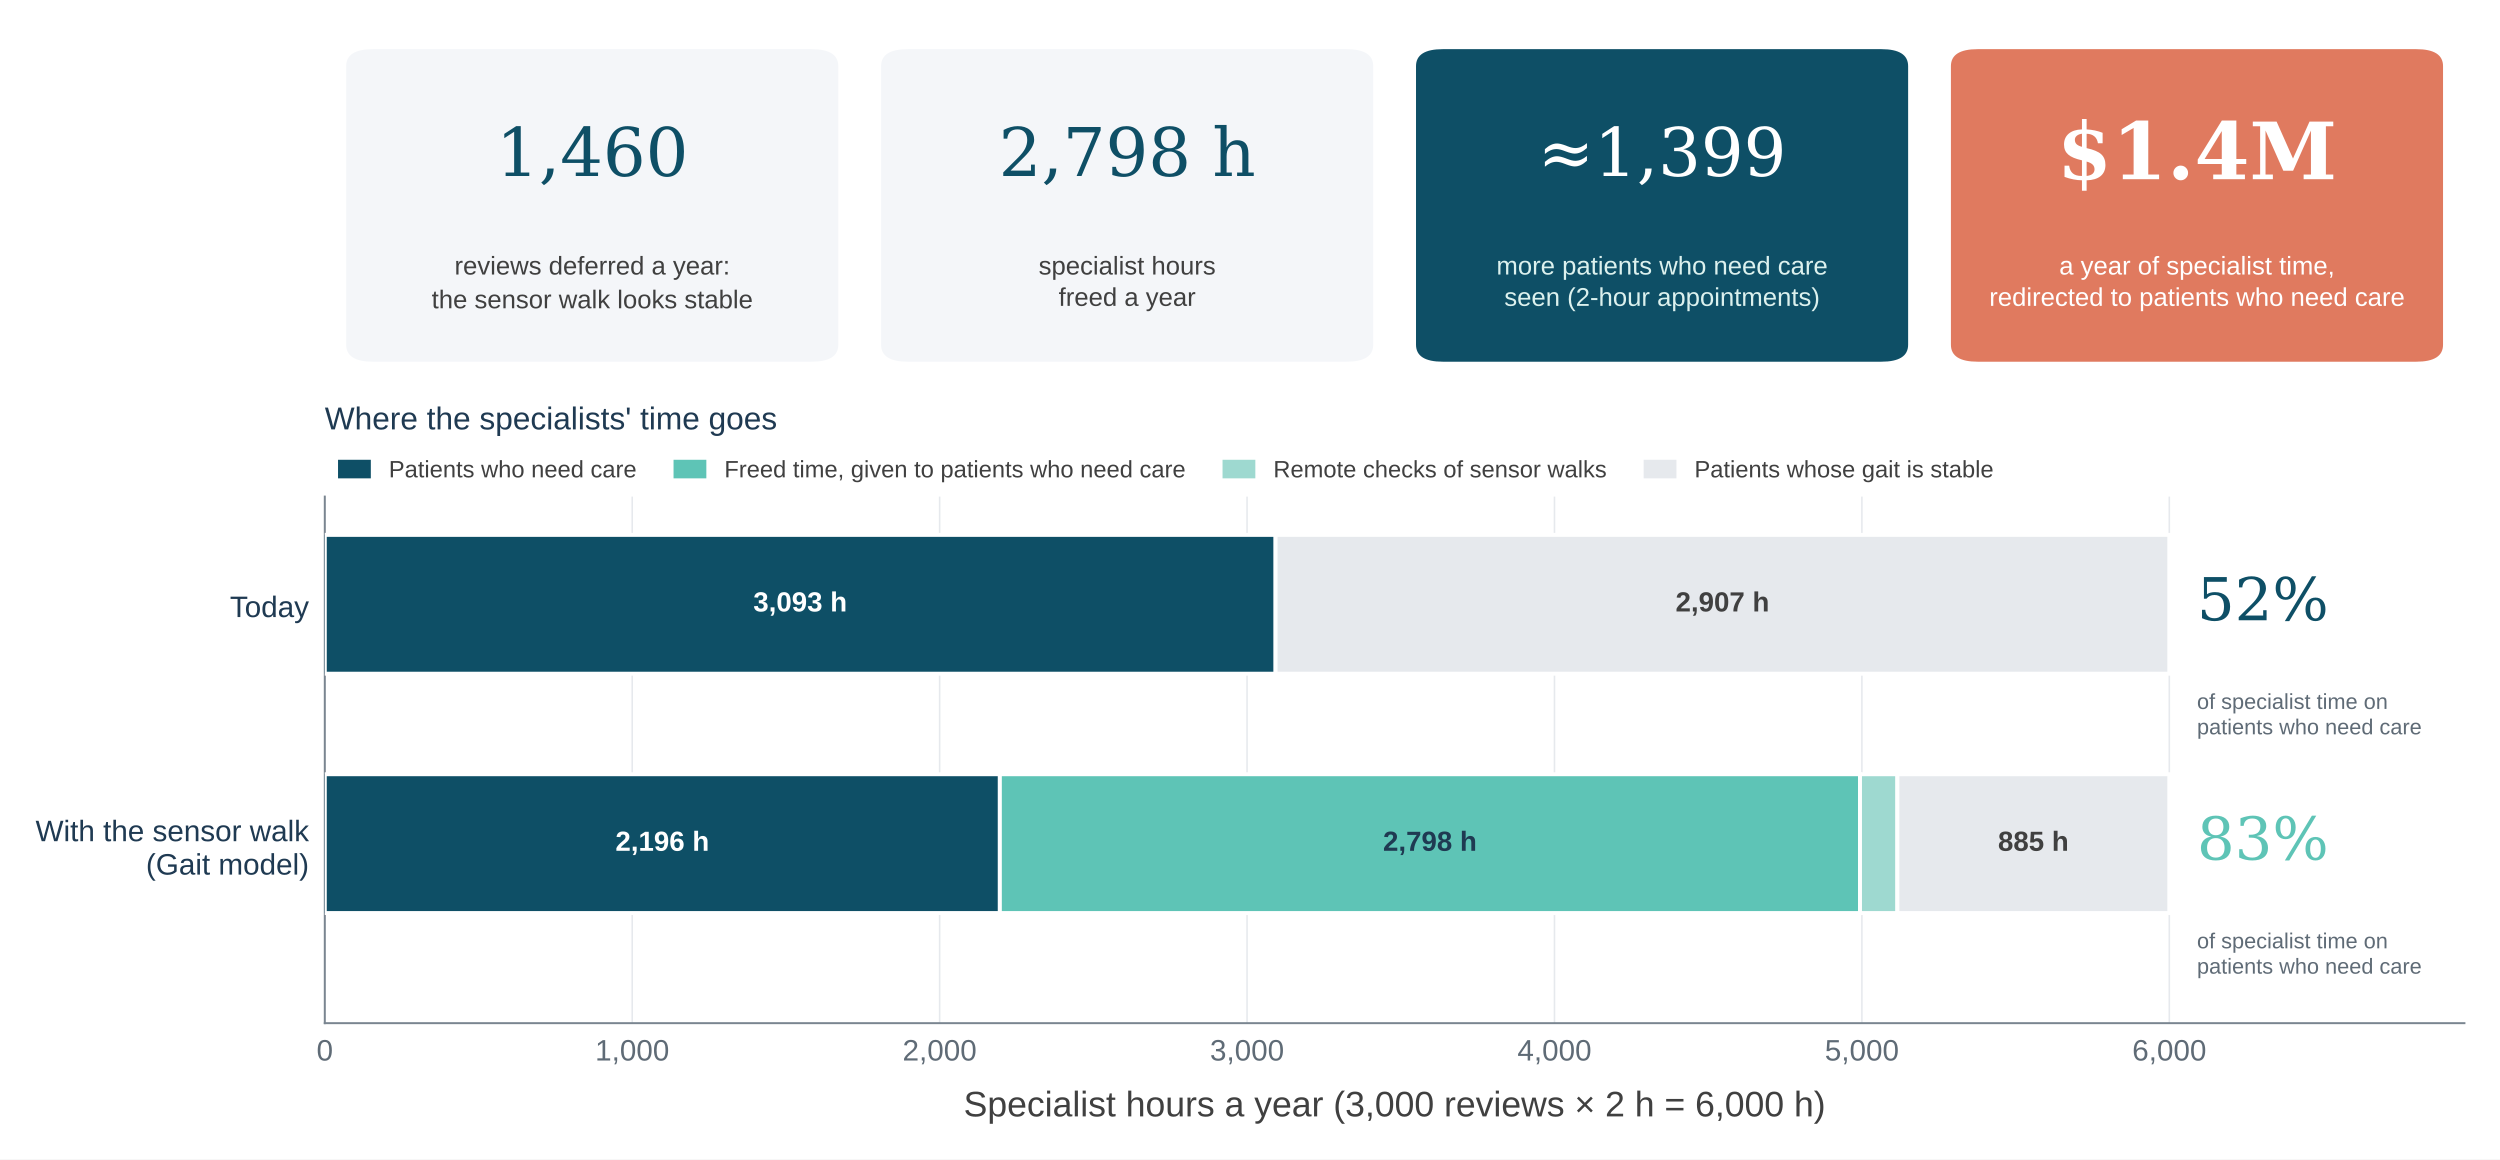
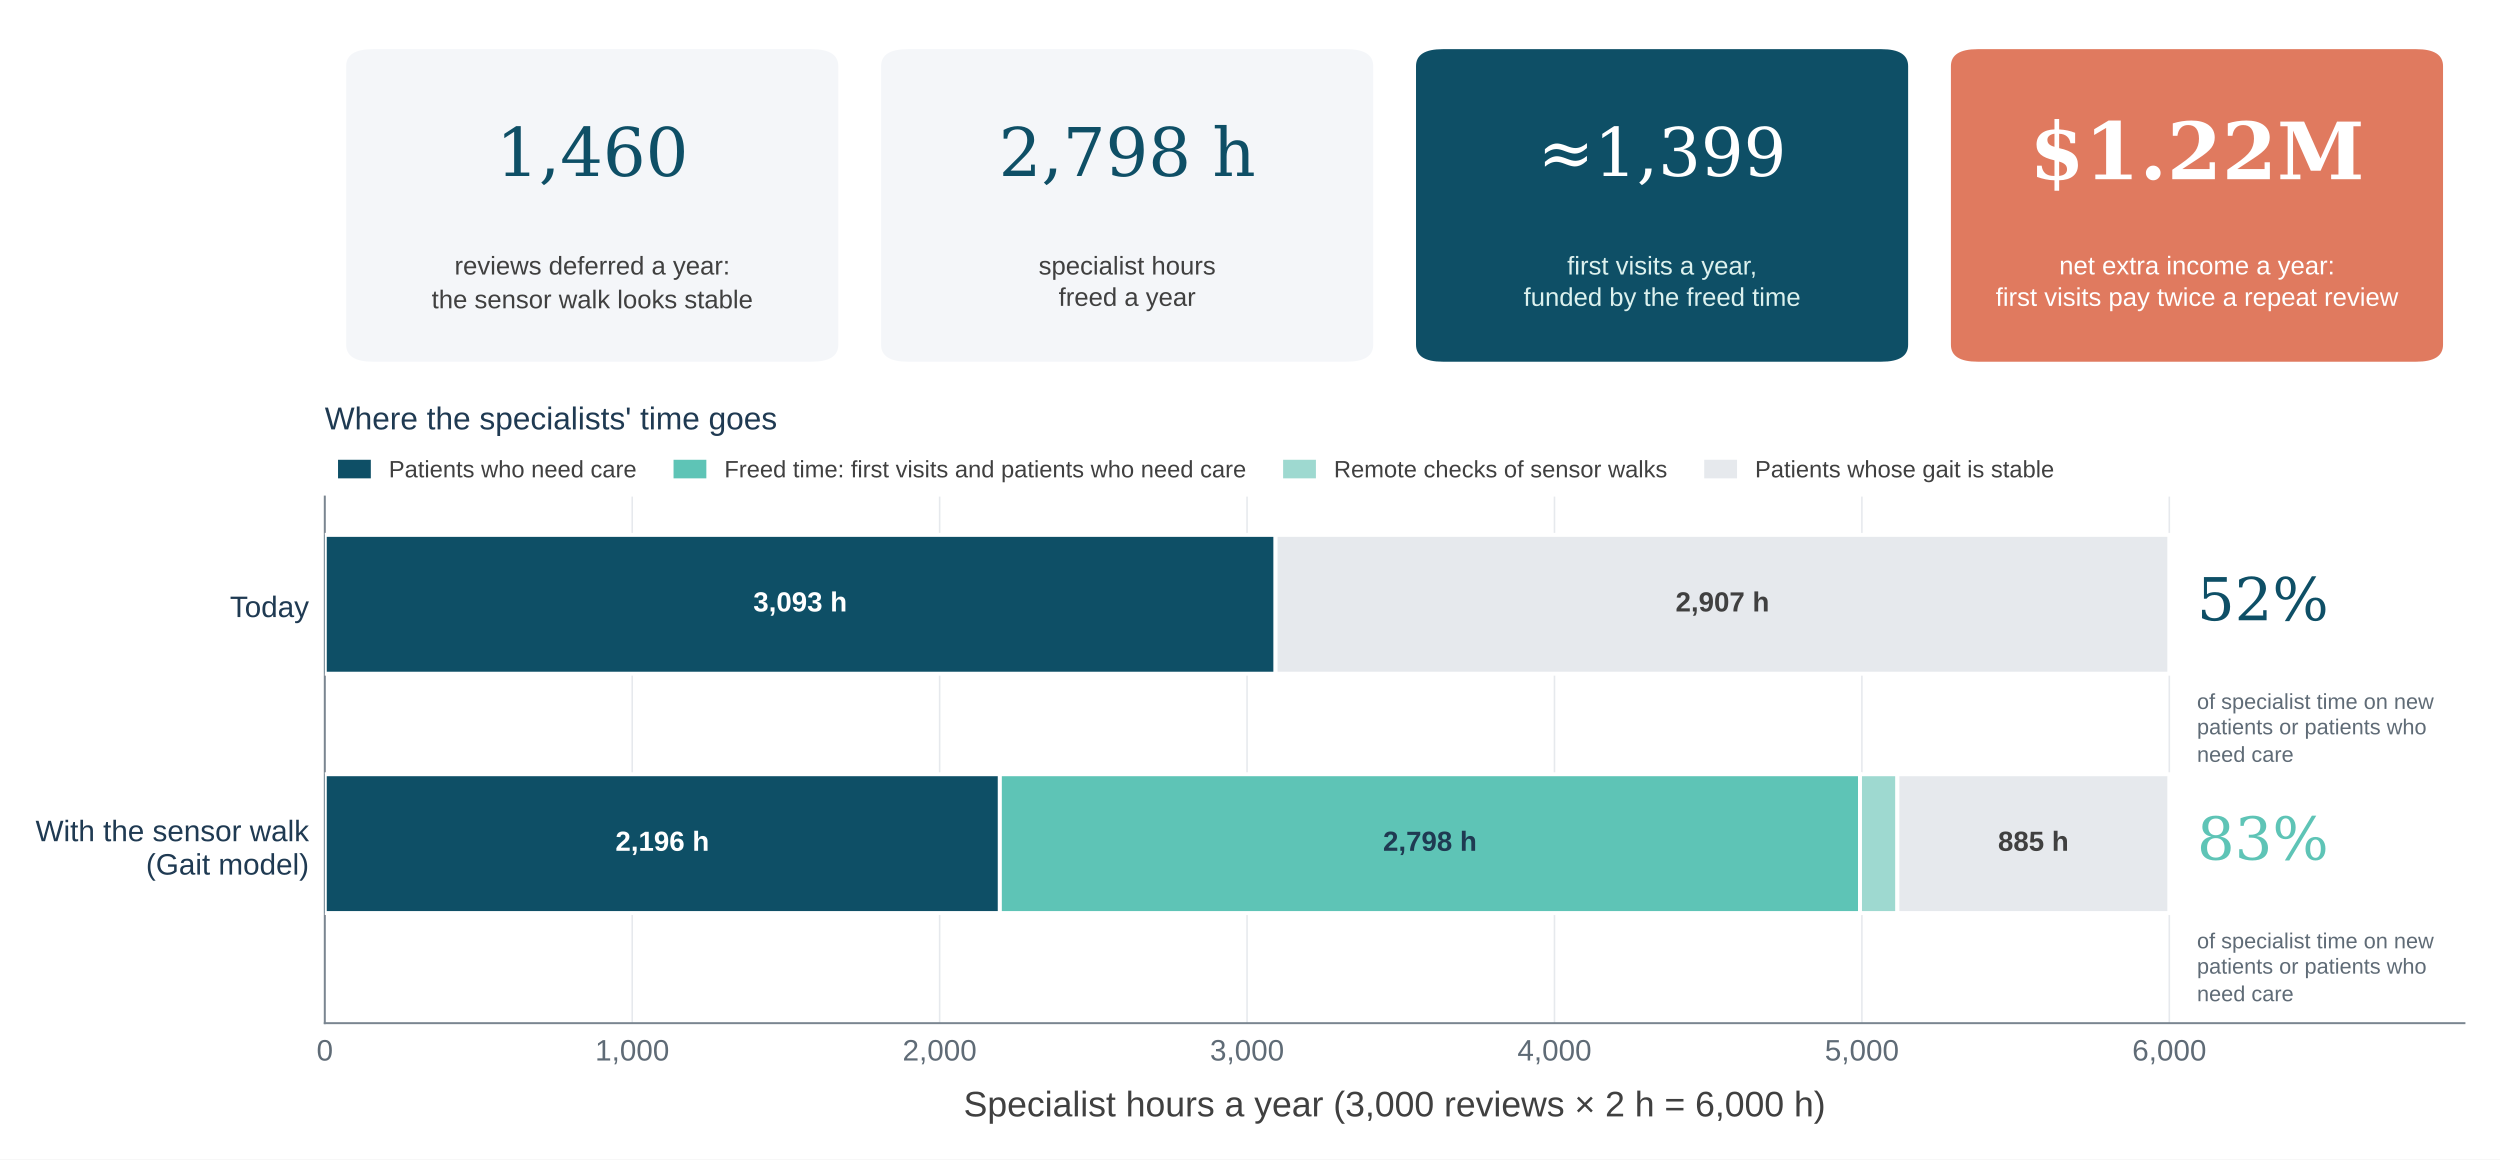
<svg xmlns="http://www.w3.org/2000/svg" width="1265.257pt" height="586.794pt" viewBox="0 0 1265.257 586.794" version="1.1">
  <defs>
    <style type="text/css">*{stroke-linejoin: round; stroke-linecap: butt}</style>
  </defs>
  <g id="figure_1">
    <g id="patch_1">
      <path d="M 0 586.794  L 1265.257 586.794  L 1265.257 0  L 0 0  z " style="fill: #ffffff" />
    </g>
    <g id="axes_1">
      <g id="patch_2">
-         <path d="M 188.742 183.061  L 410.733 183.061  Q 424.269 183.061 424.269 174.464  L 424.269 33.474  Q 424.269 24.878 410.733 24.878  L 188.742 24.878  Q 175.206 24.878 175.206 33.474  L 175.206 174.464  Q 175.206 183.061 188.742 183.061  z " clip-path="url(#p425ee8fba4)" style="fill: #f4f6f9" />
+         <path d="M 188.742 183.061  L 410.733 183.061  Q 424.269 183.061 424.269 174.464  L 424.269 33.474  Q 424.269 24.878 410.733 24.878  L 188.742 24.878  Q 175.206 24.878 175.206 33.474  L 175.206 174.464  Q 175.206 183.061 188.742 183.061  z " clip-path="url(#p7bcf920856)" style="fill: #f4f6f9" />
      </g>
      <g id="patch_3">
-         <path d="M 459.462 183.061  L 681.453 183.061  Q 694.989 183.061 694.989 174.464  L 694.989 33.474  Q 694.989 24.878 681.453 24.878  L 459.462 24.878  Q 445.926 24.878 445.926 33.474  L 445.926 174.464  Q 445.926 183.061 459.462 183.061  z " clip-path="url(#p425ee8fba4)" style="fill: #f4f6f9" />
+         <path d="M 459.462 183.061  L 681.453 183.061  Q 694.989 183.061 694.989 174.464  L 694.989 33.474  Q 694.989 24.878 681.453 24.878  L 459.462 24.878  Q 445.926 24.878 445.926 33.474  L 445.926 174.464  Q 445.926 183.061 459.462 183.061  z " clip-path="url(#p7bcf920856)" style="fill: #f4f6f9" />
      </g>
      <g id="patch_4">
-         <path d="M 730.182 183.061  L 952.173 183.061  Q 965.709 183.061 965.709 174.464  L 965.709 33.474  Q 965.709 24.878 952.173 24.878  L 730.182 24.878  Q 716.646 24.878 716.646 33.474  L 716.646 174.464  Q 716.646 183.061 730.182 183.061  z " clip-path="url(#p425ee8fba4)" style="fill: #0e4f66" />
+         <path d="M 730.182 183.061  L 952.173 183.061  Q 965.709 183.061 965.709 174.464  L 965.709 33.474  Q 965.709 24.878 952.173 24.878  L 730.182 24.878  Q 716.646 24.878 716.646 33.474  L 716.646 174.464  Q 716.646 183.061 730.182 183.061  z " clip-path="url(#p7bcf920856)" style="fill: #0e4f66" />
      </g>
      <g id="patch_5">
-         <path d="M 1000.902 183.061  L 1222.893 183.061  Q 1236.429 183.061 1236.429 174.464  L 1236.429 33.474  Q 1236.429 24.878 1222.893 24.878  L 1000.902 24.878  Q 987.366 24.878 987.366 33.474  L 987.366 174.464  Q 987.366 183.061 1000.902 183.061  z " clip-path="url(#p425ee8fba4)" style="fill: #e07a5f" />
+         <path d="M 1000.902 183.061  L 1222.893 183.061  Q 1236.429 183.061 1236.429 174.464  L 1236.429 33.474  Q 1236.429 24.878 1222.893 24.878  L 1000.902 24.878  Q 987.366 24.878 987.366 33.474  L 987.366 174.464  Q 987.366 183.061 1000.902 183.061  z " clip-path="url(#p7bcf920856)" style="fill: #e07a5f" />
      </g>
      <g id="text_1">
        <text style="font-size: 34px; font-family: 'Georgia', 'DejaVu Serif', serif; text-anchor: middle; fill: #0e4f66" x="299.737" y="89.07" transform="rotate(-0 299.7373 89.07007)">1,460</text>
      </g>
      <g id="text_2">
        <text style="font-size: 13px; font-family: 'Arial', 'DejaVu Sans', sans-serif; fill: #404040" transform="translate(230.0167 138.9484)">reviews deferred a year:</text>
        <text style="font-size: 13px; font-family: 'Arial', 'DejaVu Sans', sans-serif; fill: #404040" transform="translate(218.4508 156.0213)">the sensor walk looks stable</text>
      </g>
      <g id="text_3">
        <text style="font-size: 34px; font-family: 'Georgia', 'DejaVu Serif', serif; text-anchor: middle; fill: #0e4f66" x="570.457" y="89.07" transform="rotate(-0 570.4573 89.07007)">2,798 h</text>
      </g>
      <g id="text_4">
        <text style="font-size: 13px; font-family: 'Arial', 'DejaVu Sans', sans-serif; fill: #404040" transform="translate(525.6612 138.9454)">specialist hours</text>
        <text style="font-size: 13px; font-family: 'Arial', 'DejaVu Sans', sans-serif; fill: #404040" transform="translate(535.7737 154.8087)">freed a year</text>
      </g>
      <g id="text_5">
        <text style="font-size: 34px; font-family: 'Georgia', 'DejaVu Serif', serif; text-anchor: middle; fill: #ffffff" x="841.177" y="89.07" transform="rotate(-0 841.1773 89.07007)">≈1,399</text>
      </g>
      <g id="text_6">
-         <text style="font-size: 13px; font-family: 'Arial', 'DejaVu Sans', sans-serif; fill: #dcf1ee" transform="translate(757.3568 138.9454)">more patients who need care</text>
-         <text style="font-size: 13px; font-family: 'Arial', 'DejaVu Sans', sans-serif; fill: #dcf1ee" transform="translate(761.334 154.8087)">seen (2-hour appointments)</text>
+         <text style="font-size: 13px; font-family: 'Arial', 'DejaVu Sans', sans-serif; fill: #dcf1ee" transform="translate(793.1403 138.9484)">first visits a year,</text>
+         <text style="font-size: 13px; font-family: 'Arial', 'DejaVu Sans', sans-serif; fill: #dcf1ee" transform="translate(771.083 154.8087)">funded by the freed time</text>
      </g>
      <g id="text_7">
-         <text style="font-weight: 700; font-size: 40px; font-family: 'Georgia', 'DejaVu Serif', serif; text-anchor: middle; fill: #ffffff" x="1111.897" y="90.689" transform="rotate(-0 1111.897 90.68873)">$1.4M</text>
+         <text style="font-weight: 700; font-size: 40px; font-family: 'Georgia', 'DejaVu Serif', serif; text-anchor: middle; fill: #ffffff" x="1111.897" y="90.689" transform="rotate(-0 1111.897 90.68873)">$1.22M</text>
      </g>
      <g id="text_8">
-         <text style="font-size: 13px; font-family: 'Arial', 'DejaVu Sans', sans-serif; fill: #ffffff" transform="translate(1042.179 138.9484)">a year of specialist time,</text>
-         <text style="font-size: 13px; font-family: 'Arial', 'DejaVu Sans', sans-serif; fill: #ffffff" transform="translate(1006.757 154.8056)">redirected to patients who need care</text>
+         <text style="font-size: 13px; font-family: 'Arial', 'DejaVu Sans', sans-serif; fill: #ffffff" transform="translate(1042.174 138.8692)">net extra income a year:</text>
+         <text style="font-size: 13px; font-family: 'Arial', 'DejaVu Sans', sans-serif; fill: #ffffff" transform="translate(1010.035 154.8087)">first visits pay twice a repeat review</text>
      </g>
    </g>
    <g id="axes_2">
      <g id="patch_6">
        <path d="M 164.377 517.824  L 1247.257 517.824  L 1247.257 251.32  L 164.377 251.32  z " style="fill: #ffffff" />
      </g>
      <g id="matplotlib.axis_1">
        <g id="xtick_1">
          <g id="line2d_1">
-             <path d="M 164.377 517.824  L 164.377 251.32  " clip-path="url(#p089544e0cf)" style="fill: none; stroke: #e6e9ed; stroke-width: 0.8; stroke-linecap: round" />
+             <path d="M 164.377 517.824  L 164.377 251.32  " clip-path="url(#p11d6237b08)" style="fill: none; stroke: #e6e9ed; stroke-width: 0.8; stroke-linecap: round" />
          </g>
          <g id="line2d_2" />
          <g id="text_9">
            <text style="font-size: 15px; font-family: 'Arial', 'DejaVu Sans', sans-serif; text-anchor: middle; fill: #5f6b76" x="164.377" y="536.744" transform="rotate(-0 164.3773 536.7444)">0</text>
          </g>
        </g>
        <g id="xtick_2">
          <g id="line2d_3">
-             <path d="M 319.964 517.824  L 319.964 251.32  " clip-path="url(#p089544e0cf)" style="fill: none; stroke: #e6e9ed; stroke-width: 0.8; stroke-linecap: round" />
+             <path d="M 319.964 517.824  L 319.964 251.32  " clip-path="url(#p11d6237b08)" style="fill: none; stroke: #e6e9ed; stroke-width: 0.8; stroke-linecap: round" />
          </g>
          <g id="line2d_4" />
          <g id="text_10">
            <text style="font-size: 15px; font-family: 'Arial', 'DejaVu Sans', sans-serif; text-anchor: middle; fill: #5f6b76" x="319.964" y="536.744" transform="rotate(-0 319.9636 536.7444)">1,000</text>
          </g>
        </g>
        <g id="xtick_3">
          <g id="line2d_5">
-             <path d="M 475.55 517.824  L 475.55 251.32  " clip-path="url(#p089544e0cf)" style="fill: none; stroke: #e6e9ed; stroke-width: 0.8; stroke-linecap: round" />
+             <path d="M 475.55 517.824  L 475.55 251.32  " clip-path="url(#p11d6237b08)" style="fill: none; stroke: #e6e9ed; stroke-width: 0.8; stroke-linecap: round" />
          </g>
          <g id="line2d_6" />
          <g id="text_11">
            <text style="font-size: 15px; font-family: 'Arial', 'DejaVu Sans', sans-serif; text-anchor: middle; fill: #5f6b76" x="475.55" y="536.744" transform="rotate(-0 475.5498 536.7444)">2,000</text>
          </g>
        </g>
        <g id="xtick_4">
          <g id="line2d_7">
-             <path d="M 631.136 517.824  L 631.136 251.32  " clip-path="url(#p089544e0cf)" style="fill: none; stroke: #e6e9ed; stroke-width: 0.8; stroke-linecap: round" />
+             <path d="M 631.136 517.824  L 631.136 251.32  " clip-path="url(#p11d6237b08)" style="fill: none; stroke: #e6e9ed; stroke-width: 0.8; stroke-linecap: round" />
          </g>
          <g id="line2d_8" />
          <g id="text_12">
            <text style="font-size: 15px; font-family: 'Arial', 'DejaVu Sans', sans-serif; text-anchor: middle; fill: #5f6b76" x="631.136" y="536.744" transform="rotate(-0 631.136 536.7444)">3,000</text>
          </g>
        </g>
        <g id="xtick_5">
          <g id="line2d_9">
-             <path d="M 786.722 517.824  L 786.722 251.32  " clip-path="url(#p089544e0cf)" style="fill: none; stroke: #e6e9ed; stroke-width: 0.8; stroke-linecap: round" />
+             <path d="M 786.722 517.824  L 786.722 251.32  " clip-path="url(#p11d6237b08)" style="fill: none; stroke: #e6e9ed; stroke-width: 0.8; stroke-linecap: round" />
          </g>
          <g id="line2d_10" />
          <g id="text_13">
            <text style="font-size: 15px; font-family: 'Arial', 'DejaVu Sans', sans-serif; text-anchor: middle; fill: #5f6b76" x="786.722" y="536.744" transform="rotate(-0 786.7222 536.7444)">4,000</text>
          </g>
        </g>
        <g id="xtick_6">
          <g id="line2d_11">
-             <path d="M 942.308 517.824  L 942.308 251.32  " clip-path="url(#p089544e0cf)" style="fill: none; stroke: #e6e9ed; stroke-width: 0.8; stroke-linecap: round" />
+             <path d="M 942.308 517.824  L 942.308 251.32  " clip-path="url(#p11d6237b08)" style="fill: none; stroke: #e6e9ed; stroke-width: 0.8; stroke-linecap: round" />
          </g>
          <g id="line2d_12" />
          <g id="text_14">
            <text style="font-size: 15px; font-family: 'Arial', 'DejaVu Sans', sans-serif; text-anchor: middle; fill: #5f6b76" x="942.308" y="536.744" transform="rotate(-0 942.3084 536.7444)">5,000</text>
          </g>
        </g>
        <g id="xtick_7">
          <g id="line2d_13">
-             <path d="M 1097.895 517.824  L 1097.895 251.32  " clip-path="url(#p089544e0cf)" style="fill: none; stroke: #e6e9ed; stroke-width: 0.8; stroke-linecap: round" />
+             <path d="M 1097.895 517.824  L 1097.895 251.32  " clip-path="url(#p11d6237b08)" style="fill: none; stroke: #e6e9ed; stroke-width: 0.8; stroke-linecap: round" />
          </g>
          <g id="line2d_14" />
          <g id="text_15">
            <text style="font-size: 15px; font-family: 'Arial', 'DejaVu Sans', sans-serif; text-anchor: middle; fill: #5f6b76" x="1097.895" y="536.744" transform="rotate(-0 1097.895 536.7444)">6,000</text>
          </g>
        </g>
        <g id="text_16">
          <text style="font-size: 18px; font-family: 'Arial', 'DejaVu Sans', sans-serif; text-anchor: middle; fill: #404040" x="705.817" y="565.006" transform="rotate(-0 705.8173 565.0056)">Specialist hours a year (3,000 reviews × 2 h = 6,000 h)</text>
        </g>
      </g>
      <g id="matplotlib.axis_2">
        <g id="ytick_1">
          <g id="line2d_15" />
          <g id="text_17">
            <text style="font-size: 15px; font-family: 'Arial', 'DejaVu Sans', sans-serif; fill: #1f3a52" transform="translate(18 425.7351)">With the sensor walk</text>
            <text style="font-size: 15px; font-family: 'Arial', 'DejaVu Sans', sans-serif; fill: #1f3a52" transform="translate(73.86094 442.6362)">(Gait model)</text>
          </g>
        </g>
        <g id="ytick_2">
          <g id="line2d_16" />
          <g id="text_18">
            <text style="font-size: 15px; font-family: 'Arial', 'DejaVu Sans', sans-serif; text-anchor: end; fill: #1f3a52" x="156.377" y="312.302" transform="rotate(-0 156.3773 312.3022)">Today</text>
          </g>
        </g>
      </g>
      <g id="patch_7">
        <path d="M 164.377 517.824  L 164.377 251.32  " style="fill: none; stroke: #7a8590; stroke-linejoin: miter; stroke-linecap: square" />
      </g>
      <g id="patch_8">
        <path d="M 164.377 517.824  L 1247.257 517.824  " style="fill: none; stroke: #7a8590; stroke-linejoin: miter; stroke-linecap: square" />
      </g>
      <g id="patch_9">
-         <path d="M 164.377 462.1  L 506.025 462.1  L 506.025 391.84  L 164.377 391.84  z " clip-path="url(#p089544e0cf)" style="fill: #0e4f66; stroke: #ffffff; stroke-width: 2; stroke-linejoin: miter" />
+         <path d="M 164.377 462.1  L 506.025 462.1  L 506.025 391.84  L 164.377 391.84  z " clip-path="url(#p11d6237b08)" style="fill: #0e4f66; stroke: #ffffff; stroke-width: 2; stroke-linejoin: miter" />
      </g>
      <g id="patch_10">
-         <path d="M 506.025 462.1  L 941.346 462.1  L 941.346 391.84  L 506.025 391.84  z " clip-path="url(#p089544e0cf)" style="fill: #5ec4b6; stroke: #ffffff; stroke-width: 2; stroke-linejoin: miter" />
+         <path d="M 506.025 462.1  L 941.346 462.1  L 941.346 391.84  L 506.025 391.84  z " clip-path="url(#p11d6237b08)" style="fill: #5ec4b6; stroke: #ffffff; stroke-width: 2; stroke-linejoin: miter" />
      </g>
      <g id="patch_11">
-         <path d="M 941.346 462.1  L 960.273 462.1  L 960.273 391.84  L 941.346 391.84  z " clip-path="url(#p089544e0cf)" style="fill: #9ed9d0; stroke: #ffffff; stroke-width: 2; stroke-linejoin: miter" />
+         <path d="M 941.346 462.1  L 960.273 462.1  L 960.273 391.84  L 941.346 391.84  z " clip-path="url(#p11d6237b08)" style="fill: #9ed9d0; stroke: #ffffff; stroke-width: 2; stroke-linejoin: miter" />
      </g>
      <g id="patch_12">
-         <path d="M 960.273 462.1  L 1097.895 462.1  L 1097.895 391.84  L 960.273 391.84  z " clip-path="url(#p089544e0cf)" style="fill: #e6e9ed; stroke: #ffffff; stroke-width: 2; stroke-linejoin: miter" />
+         <path d="M 960.273 462.1  L 1097.895 462.1  L 1097.895 391.84  L 960.273 391.84  z " clip-path="url(#p11d6237b08)" style="fill: #e6e9ed; stroke: #ffffff; stroke-width: 2; stroke-linejoin: miter" />
      </g>
      <g id="patch_13">
-         <path d="M 164.377 340.962  L 645.572 340.962  L 645.572 270.702  L 164.377 270.702  z " clip-path="url(#p089544e0cf)" style="fill: #0e4f66; stroke: #ffffff; stroke-width: 2; stroke-linejoin: miter" />
+         <path d="M 164.377 340.962  L 645.572 340.962  L 645.572 270.702  L 164.377 270.702  z " clip-path="url(#p11d6237b08)" style="fill: #0e4f66; stroke: #ffffff; stroke-width: 2; stroke-linejoin: miter" />
      </g>
      <g id="patch_14">
-         <path d="M 645.572 340.962  L 1097.895 340.962  L 1097.895 270.702  L 645.572 270.702  z " clip-path="url(#p089544e0cf)" style="fill: #e6e9ed; stroke: #ffffff; stroke-width: 2; stroke-linejoin: miter" />
+         <path d="M 645.572 340.962  L 1097.895 340.962  L 1097.895 270.702  L 645.572 270.702  z " clip-path="url(#p11d6237b08)" style="fill: #e6e9ed; stroke: #ffffff; stroke-width: 2; stroke-linejoin: miter" />
      </g>
      <g id="text_19">
        <text style="font-size: 30px; font-family: 'Georgia', 'DejaVu Serif', serif; text-anchor: start; fill: #5ec4b6" x="1111.897" y="435.064" transform="rotate(-0 1111.897 435.0636)">83%</text>
      </g>
      <g id="text_20">
-         <text style="font-size: 11px; font-family: 'Arial', 'DejaVu Sans', sans-serif; fill: #5f6b76" transform="translate(1111.897 479.9428)">of specialist time on</text>
-         <text style="font-size: 11px; font-family: 'Arial', 'DejaVu Sans', sans-serif; fill: #5f6b76" transform="translate(1111.897 492.7799)">patients who need care</text>
+         <text style="font-size: 11px; font-family: 'Arial', 'DejaVu Sans', sans-serif; fill: #5f6b76" transform="translate(1111.897 479.9428)">of specialist time on new</text>
+         <text style="font-size: 11px; font-family: 'Arial', 'DejaVu Sans', sans-serif; fill: #5f6b76" transform="translate(1111.897 492.7799)">patients or patients who</text>
+         <text style="font-size: 11px; font-family: 'Arial', 'DejaVu Sans', sans-serif; fill: #5f6b76" transform="translate(1111.897 506.7126)">need care</text>
      </g>
      <g id="text_21">
        <text style="font-size: 30px; font-family: 'Georgia', 'DejaVu Serif', serif; text-anchor: start; fill: #0e4f66" x="1111.897" y="313.925" transform="rotate(-0 1111.897 313.9254)">52%</text>
      </g>
      <g id="text_22">
-         <text style="font-size: 11px; font-family: 'Arial', 'DejaVu Sans', sans-serif; fill: #5f6b76" transform="translate(1111.897 358.8046)">of specialist time on</text>
-         <text style="font-size: 11px; font-family: 'Arial', 'DejaVu Sans', sans-serif; fill: #5f6b76" transform="translate(1111.897 371.6417)">patients who need care</text>
+         <text style="font-size: 11px; font-family: 'Arial', 'DejaVu Sans', sans-serif; fill: #5f6b76" transform="translate(1111.897 358.8046)">of specialist time on new</text>
+         <text style="font-size: 11px; font-family: 'Arial', 'DejaVu Sans', sans-serif; fill: #5f6b76" transform="translate(1111.897 371.6417)">patients or patients who</text>
+         <text style="font-size: 11px; font-family: 'Arial', 'DejaVu Sans', sans-serif; fill: #5f6b76" transform="translate(1111.897 385.5744)">need care</text>
      </g>
      <g id="text_23">
        <text style="font-size: 16px; font-family: 'Arial', 'DejaVu Sans', sans-serif; text-anchor: start; fill: #1f3a52" x="164.377" y="217.32" transform="rotate(-0 164.3773 217.32)">Where the specialists' time goes</text>
      </g>
      <g id="text_24">
        <text style="font-weight: 700; font-size: 14px; font-family: 'Arial', 'DejaVu Sans', sans-serif; text-anchor: middle; fill: #ffffff" x="335.201" y="430.593" transform="rotate(-0 335.2014 430.5934)">2,196 h</text>
      </g>
      <g id="text_25">
        <text style="font-weight: 700; font-size: 14px; font-family: 'Arial', 'DejaVu Sans', sans-serif; text-anchor: middle; fill: #1f3a52" x="723.686" y="430.593" transform="rotate(-0 723.6857 430.5934)">2,798 h</text>
      </g>
      <g id="text_26">
        <text style="font-weight: 700; font-size: 14px; font-family: 'Arial', 'DejaVu Sans', sans-serif; text-anchor: middle; fill: #404040" x="1029.084" y="430.593" transform="rotate(-0 1029.084 430.5934)">885 h</text>
      </g>
      <g id="text_27">
        <text style="font-weight: 700; font-size: 14px; font-family: 'Arial', 'DejaVu Sans', sans-serif; text-anchor: middle; fill: #ffffff" x="404.975" y="309.455" transform="rotate(-0 404.9746 309.4552)">3,093 h</text>
      </g>
      <g id="text_28">
        <text style="font-weight: 700; font-size: 14px; font-family: 'Arial', 'DejaVu Sans', sans-serif; text-anchor: middle; fill: #404040" x="871.733" y="309.455" transform="rotate(-0 871.7332 309.4552)">2,907 h</text>
      </g>
      <g id="legend_1">
        <g id="patch_15">
          <path d="M 171.577 241.594  L 187.177 241.594  L 187.177 233.194  L 171.577 233.194  z " style="fill: #0e4f66; stroke: #0e4f66; stroke-linejoin: miter" />
        </g>
        <g id="text_29">
          <text style="font-size: 12px; font-family: 'Arial', 'DejaVu Sans', sans-serif; text-anchor: start; fill: #404040" x="196.777" y="241.594" transform="rotate(-0 196.7773 241.5943)">Patients who need care</text>
        </g>
        <g id="patch_16">
          <path d="M 341.383 241.594  L 356.983 241.594  L 356.983 233.194  L 341.383 233.194  z " style="fill: #5ec4b6; stroke: #5ec4b6; stroke-linejoin: miter" />
        </g>
        <g id="text_30">
-           <text style="font-size: 12px; font-family: 'Arial', 'DejaVu Sans', sans-serif; text-anchor: start; fill: #404040" x="366.583" y="241.594" transform="rotate(-0 366.583 241.5943)">Freed time, given to patients who need care</text>
+           <text style="font-size: 12px; font-family: 'Arial', 'DejaVu Sans', sans-serif; text-anchor: start; fill: #404040" x="366.583" y="241.594" transform="rotate(-0 366.583 241.5943)">Freed time: first visits and patients who need care</text>
        </g>
        <g id="patch_17">
-           <path d="M 619.232 241.594  L 634.832 241.594  L 634.832 233.194  L 619.232 233.194  z " style="fill: #9ed9d0; stroke: #9ed9d0; stroke-linejoin: miter" />
+           <path d="M 649.888 241.594  L 665.488 241.594  L 665.488 233.194  L 649.888 233.194  z " style="fill: #9ed9d0; stroke: #9ed9d0; stroke-linejoin: miter" />
        </g>
        <g id="text_31">
-           <text style="font-size: 12px; font-family: 'Arial', 'DejaVu Sans', sans-serif; text-anchor: start; fill: #404040" x="644.432" y="241.594" transform="rotate(-0 644.4317 241.5943)">Remote checks of sensor walks</text>
+           <text style="font-size: 12px; font-family: 'Arial', 'DejaVu Sans', sans-serif; text-anchor: start; fill: #404040" x="675.088" y="241.594" transform="rotate(-0 675.088 241.5943)">Remote checks of sensor walks</text>
        </g>
        <g id="patch_18">
-           <path d="M 832.355 241.594  L 847.955 241.594  L 847.955 233.194  L 832.355 233.194  z " style="fill: #e6e9ed; stroke: #e6e9ed; stroke-linejoin: miter" />
+           <path d="M 863.012 241.594  L 878.612 241.594  L 878.612 233.194  L 863.012 233.194  z " style="fill: #e6e9ed; stroke: #e6e9ed; stroke-linejoin: miter" />
        </g>
        <g id="text_32">
-           <text style="font-size: 12px; font-family: 'Arial', 'DejaVu Sans', sans-serif; text-anchor: start; fill: #404040" x="857.555" y="241.594" transform="rotate(-0 857.5555 241.5943)">Patients whose gait is stable</text>
+           <text style="font-size: 12px; font-family: 'Arial', 'DejaVu Sans', sans-serif; text-anchor: start; fill: #404040" x="888.212" y="241.594" transform="rotate(-0 888.2117 241.5943)">Patients whose gait is stable</text>
        </g>
      </g>
    </g>
  </g>
  <defs>
-     <clipPath id="p425ee8fba4">
+     <clipPath id="p7bcf920856">
      <rect x="164.377" y="18" width="1082.88" height="171.938" />
    </clipPath>
-     <clipPath id="p089544e0cf">
+     <clipPath id="p11d6237b08">
      <rect x="164.377" y="251.32" width="1082.88" height="266.504" />
    </clipPath>
  </defs>
</svg>
